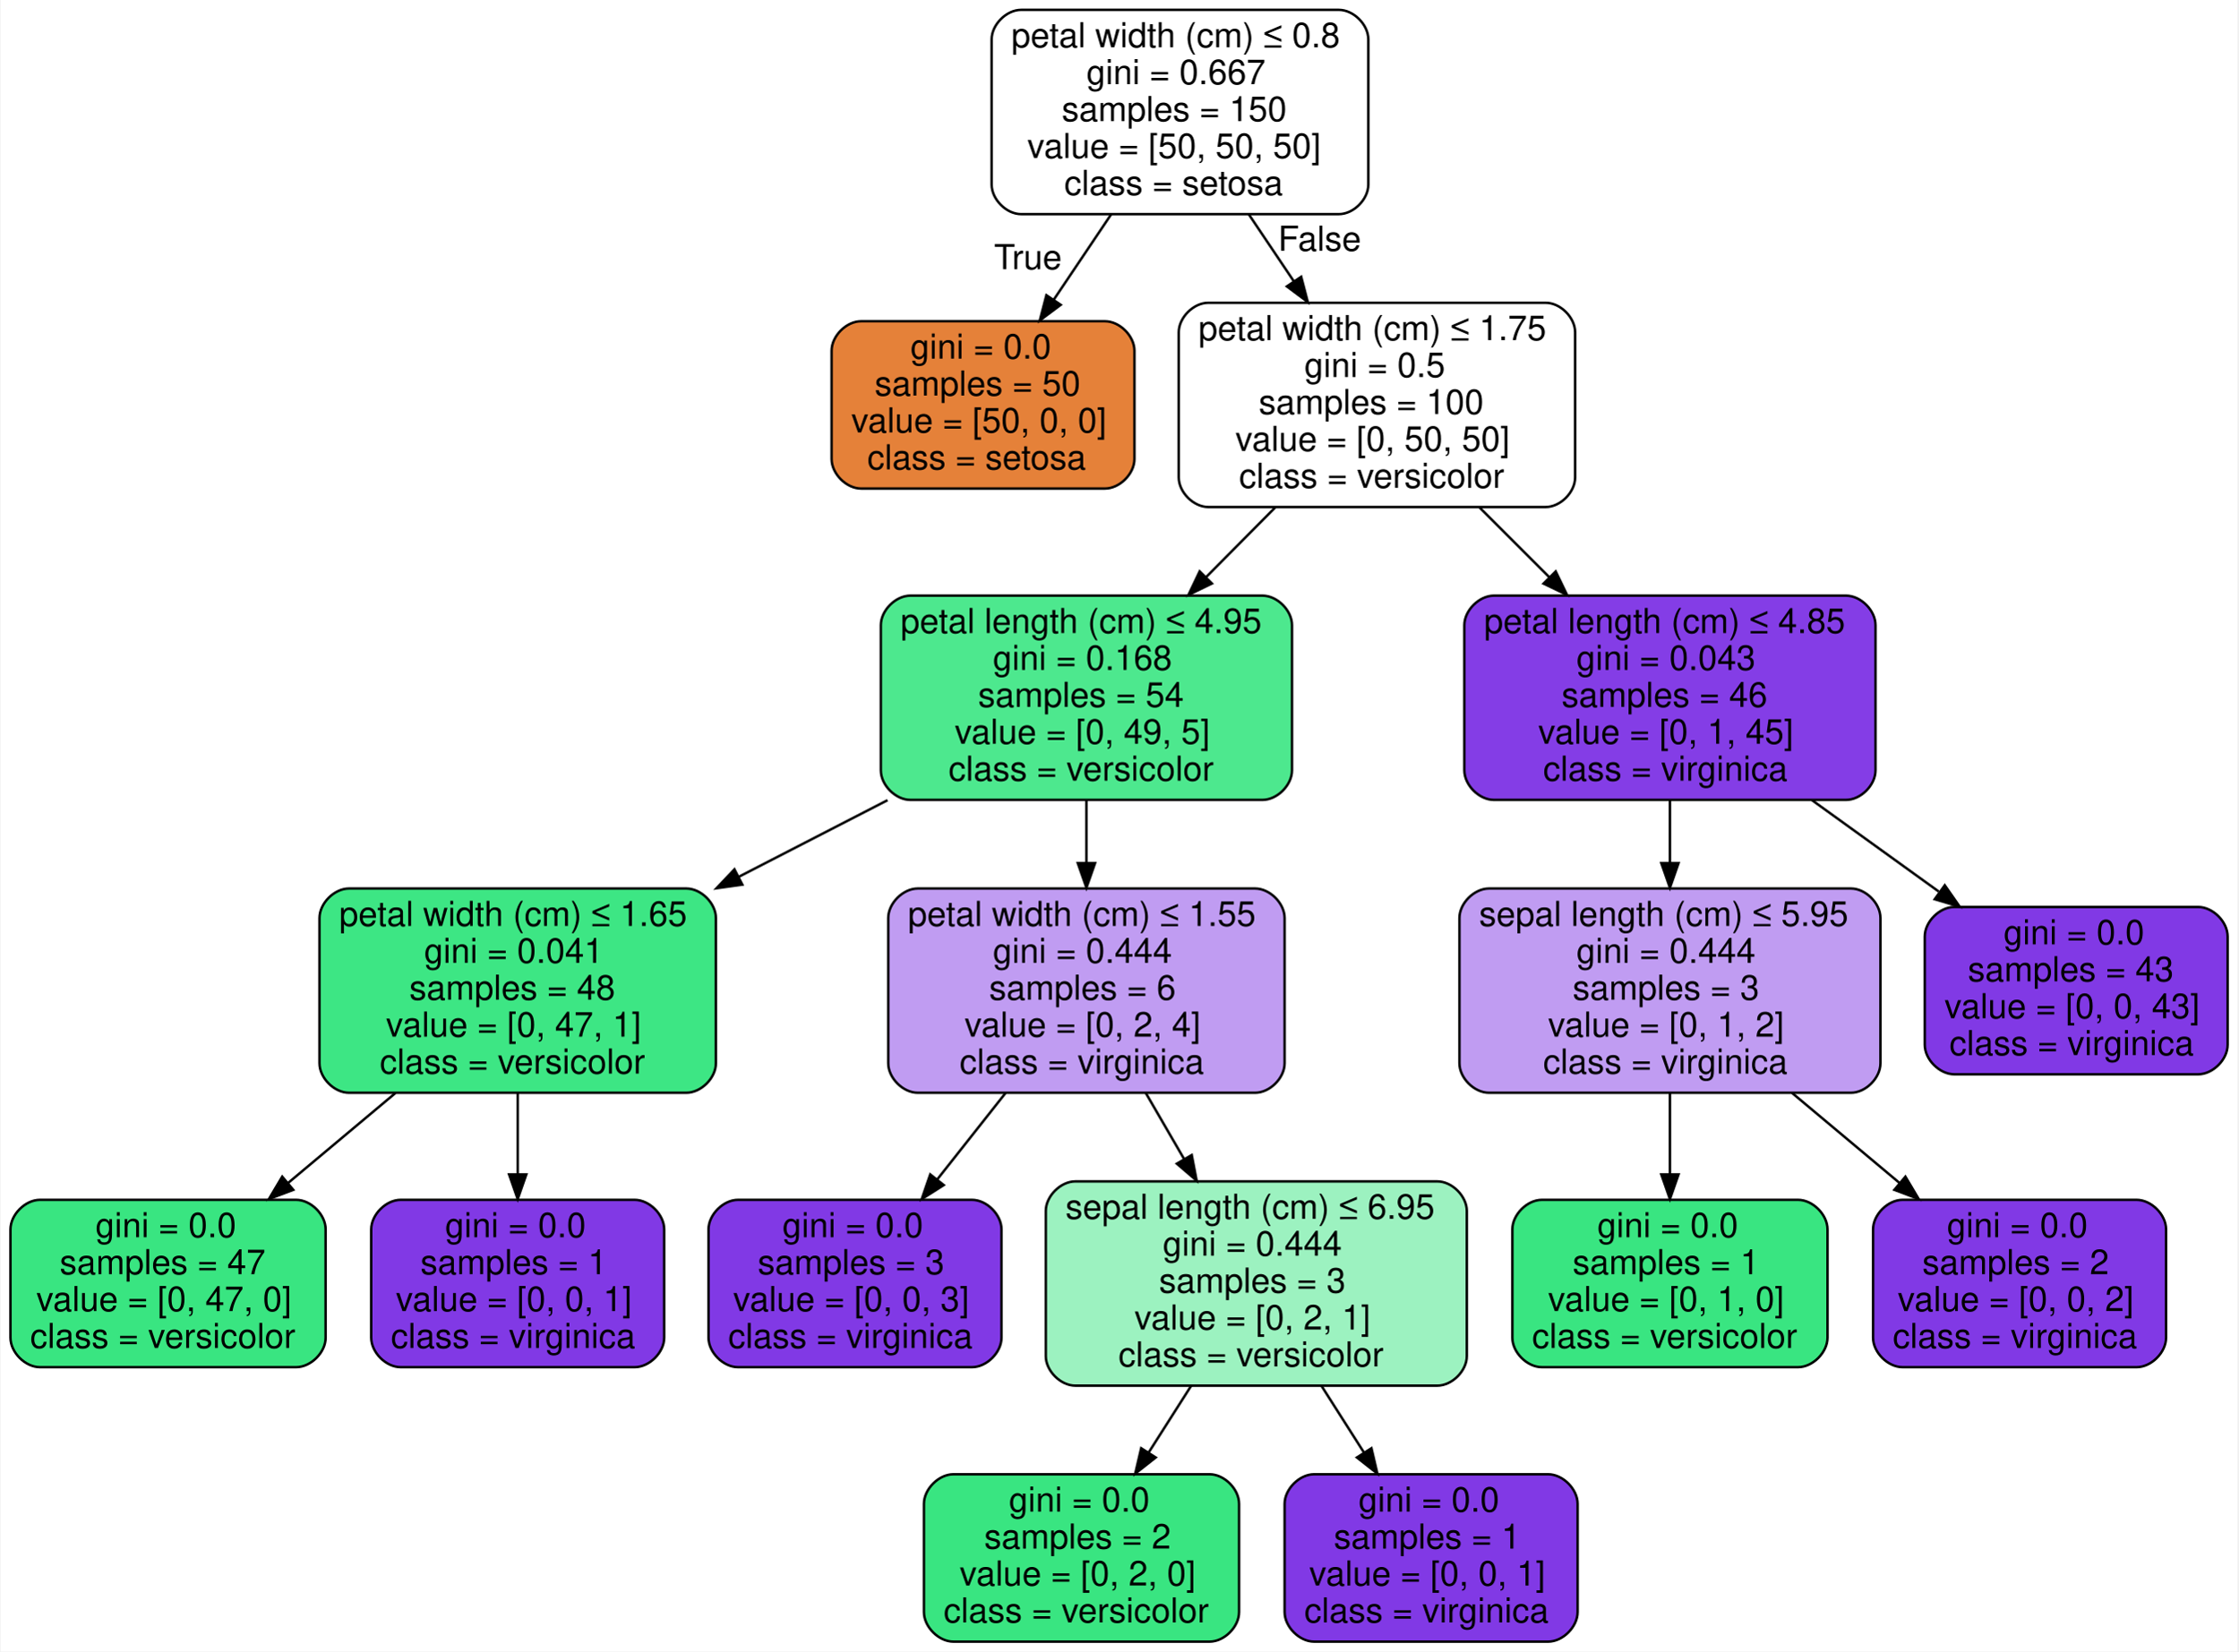
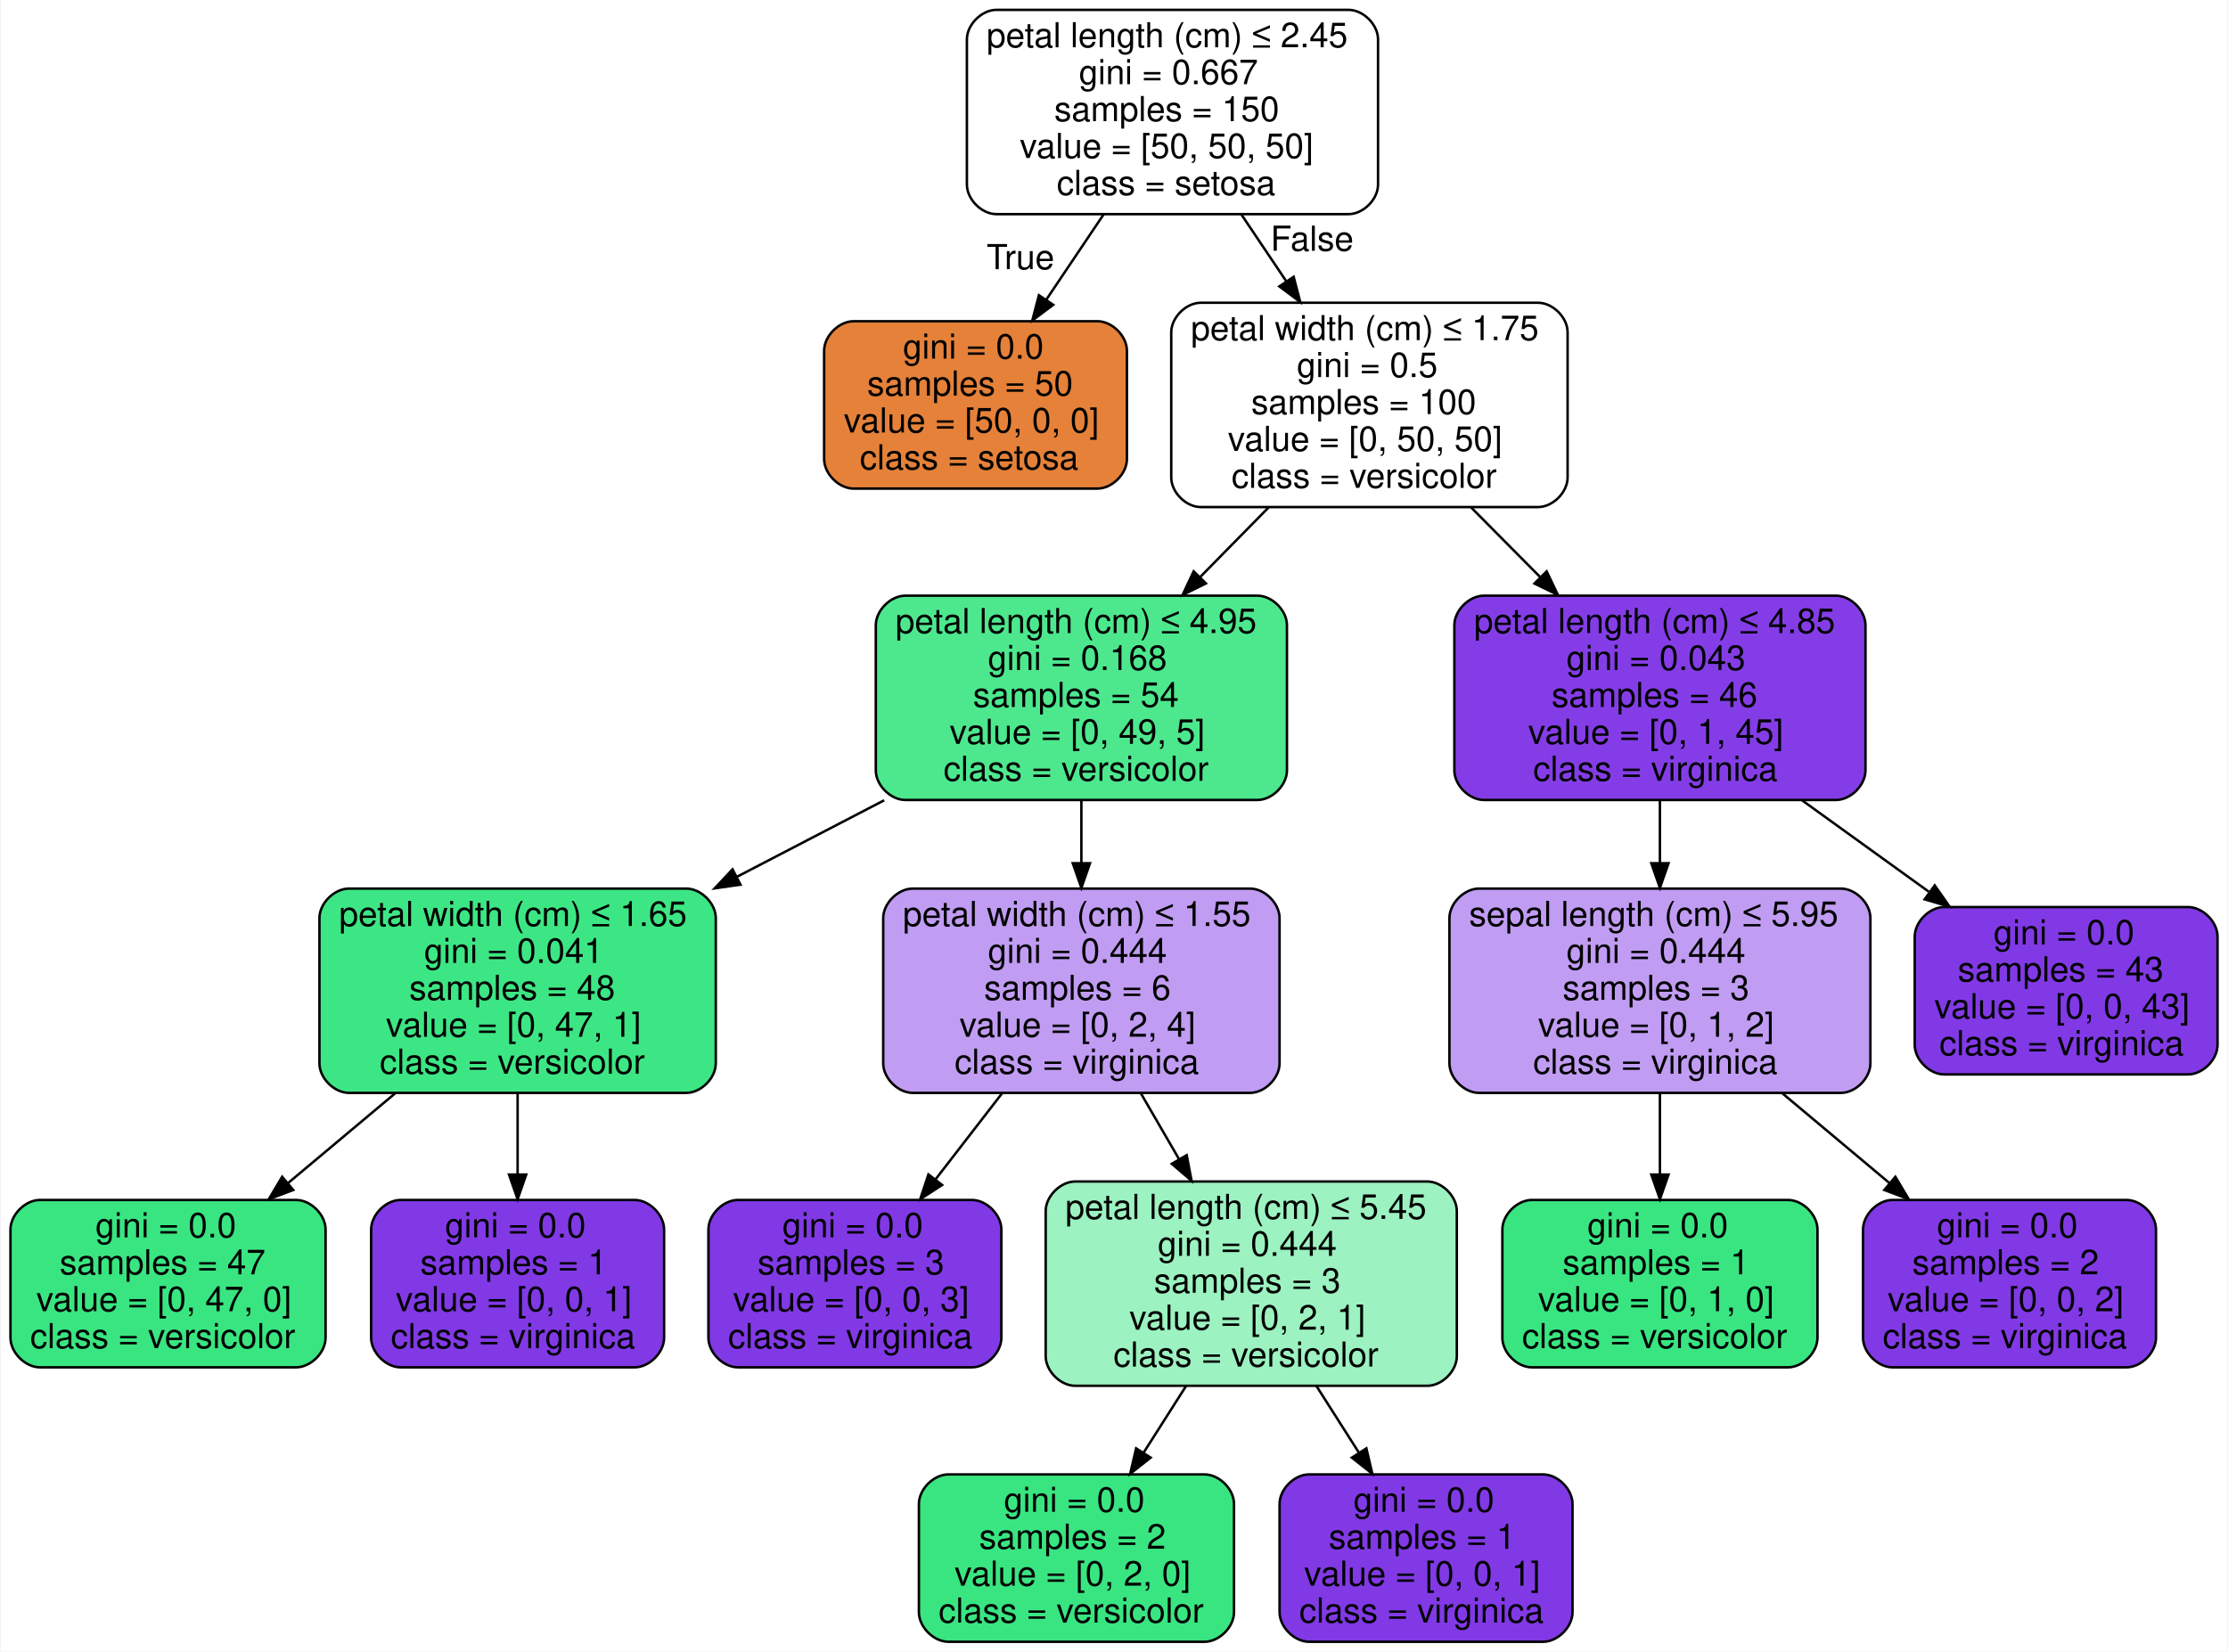
- <svg xmlns="http://www.w3.org/2000/svg" width="909pt" height="671pt" viewBox="0.00 0.00 908.50 671.00">
+ <svg xmlns="http://www.w3.org/2000/svg" width="905pt" height="671pt" viewBox="0.00 0.00 904.50 671.00">
  <g id="graph0" class="graph" transform="scale(1 1) rotate(0) translate(4 667)">
-     <polygon fill="#ffffff" stroke="transparent" points="-4,4 -4,-667 904.5,-667 904.5,4 -4,4" />
+     <polygon fill="#ffffff" stroke="transparent" points="-4,4 -4,-667 900.5,-667 900.5,4 -4,4" />
    <g id="node1" class="node">
-       <path fill="#ffffff" stroke="#000000" d="M539.5,-663C539.5,-663 410.5,-663 410.5,-663 404.5,-663 398.5,-657 398.5,-651 398.5,-651 398.5,-592 398.5,-592 398.5,-586 404.5,-580 410.5,-580 410.5,-580 539.5,-580 539.5,-580 545.5,-580 551.5,-586 551.5,-592 551.5,-592 551.5,-651 551.5,-651 551.5,-657 545.5,-663 539.5,-663" />
-       <text text-anchor="start" x="406.5" y="-647.8" font-family="Helvetica,sans-Serif" font-size="14.00" fill="#000000">petal width (cm) ≤ 0.8</text>
-       <text text-anchor="start" x="437" y="-632.8" font-family="Helvetica,sans-Serif" font-size="14.00" fill="#000000">gini = 0.667</text>
-       <text text-anchor="start" x="427" y="-617.8" font-family="Helvetica,sans-Serif" font-size="14.00" fill="#000000">samples = 150</text>
-       <text text-anchor="start" x="413" y="-602.8" font-family="Helvetica,sans-Serif" font-size="14.00" fill="#000000">value = [50, 50, 50]</text>
-       <text text-anchor="start" x="428" y="-587.8" font-family="Helvetica,sans-Serif" font-size="14.00" fill="#000000">class = setosa</text>
+       <path fill="#ffffff" stroke="#000000" d="M543.5,-663C543.5,-663 400.5,-663 400.5,-663 394.5,-663 388.5,-657 388.5,-651 388.5,-651 388.5,-592 388.5,-592 388.5,-586 394.5,-580 400.5,-580 400.5,-580 543.5,-580 543.5,-580 549.5,-580 555.5,-586 555.5,-592 555.5,-592 555.5,-651 555.5,-651 555.5,-657 549.5,-663 543.5,-663" />
+       <text text-anchor="start" x="396.5" y="-647.8" font-family="Helvetica,sans-Serif" font-size="14.00" fill="#000000">petal length (cm) ≤ 2.45</text>
+       <text text-anchor="start" x="434" y="-632.8" font-family="Helvetica,sans-Serif" font-size="14.00" fill="#000000">gini = 0.667</text>
+       <text text-anchor="start" x="424" y="-617.8" font-family="Helvetica,sans-Serif" font-size="14.00" fill="#000000">samples = 150</text>
+       <text text-anchor="start" x="410" y="-602.8" font-family="Helvetica,sans-Serif" font-size="14.00" fill="#000000">value = [50, 50, 50]</text>
+       <text text-anchor="start" x="425" y="-587.8" font-family="Helvetica,sans-Serif" font-size="14.00" fill="#000000">class = setosa</text>
    </g>
    <g id="node2" class="node">
-       <path fill="#e58139" stroke="#000000" d="M444.5,-536.5C444.5,-536.5 345.5,-536.5 345.5,-536.5 339.5,-536.5 333.5,-530.5 333.5,-524.5 333.5,-524.5 333.5,-480.5 333.5,-480.5 333.5,-474.5 339.5,-468.5 345.5,-468.5 345.5,-468.5 444.5,-468.5 444.5,-468.5 450.5,-468.5 456.5,-474.5 456.5,-480.5 456.5,-480.5 456.5,-524.5 456.5,-524.5 456.5,-530.5 450.5,-536.5 444.5,-536.5" />
-       <text text-anchor="start" x="365.5" y="-521.3" font-family="Helvetica,sans-Serif" font-size="14.00" fill="#000000">gini = 0.0</text>
-       <text text-anchor="start" x="351" y="-506.3" font-family="Helvetica,sans-Serif" font-size="14.00" fill="#000000">samples = 50</text>
-       <text text-anchor="start" x="341.5" y="-491.3" font-family="Helvetica,sans-Serif" font-size="14.00" fill="#000000">value = [50, 0, 0]</text>
-       <text text-anchor="start" x="348" y="-476.3" font-family="Helvetica,sans-Serif" font-size="14.00" fill="#000000">class = setosa</text>
+       <path fill="#e58139" stroke="#000000" d="M441.5,-536.5C441.5,-536.5 342.5,-536.5 342.5,-536.5 336.5,-536.5 330.5,-530.5 330.5,-524.5 330.5,-524.5 330.5,-480.5 330.5,-480.5 330.5,-474.5 336.5,-468.5 342.5,-468.5 342.5,-468.5 441.5,-468.5 441.5,-468.5 447.5,-468.5 453.5,-474.5 453.5,-480.5 453.5,-480.5 453.5,-524.5 453.5,-524.5 453.5,-530.5 447.5,-536.5 441.5,-536.5" />
+       <text text-anchor="start" x="362.5" y="-521.3" font-family="Helvetica,sans-Serif" font-size="14.00" fill="#000000">gini = 0.0</text>
+       <text text-anchor="start" x="348" y="-506.3" font-family="Helvetica,sans-Serif" font-size="14.00" fill="#000000">samples = 50</text>
+       <text text-anchor="start" x="338.5" y="-491.3" font-family="Helvetica,sans-Serif" font-size="14.00" fill="#000000">value = [50, 0, 0]</text>
+       <text text-anchor="start" x="345" y="-476.3" font-family="Helvetica,sans-Serif" font-size="14.00" fill="#000000">class = setosa</text>
    </g>
    <g id="edge1" class="edge">
-       <path fill="none" stroke="#000000" d="M447.02,-579.88C439.48,-568.664 431.311,-556.513 423.731,-545.237" />
-       <polygon fill="#000000" stroke="#000000" points="426.553,-543.161 418.069,-536.815 420.743,-547.067 426.553,-543.161" />
-       <text text-anchor="middle" x="413.261" y="-557.648" font-family="Helvetica,sans-Serif" font-size="14.00" fill="#000000">True</text>
+       <path fill="none" stroke="#000000" d="M444.02,-579.88C436.48,-568.664 428.311,-556.513 420.731,-545.237" />
+       <polygon fill="#000000" stroke="#000000" points="423.553,-543.161 415.069,-536.815 417.743,-547.067 423.553,-543.161" />
+       <text text-anchor="middle" x="410.261" y="-557.648" font-family="Helvetica,sans-Serif" font-size="14.00" fill="#000000">True</text>
    </g>
    <g id="node3" class="node">
-       <path fill="#ffffff" stroke="#000000" d="M623.5,-544C623.5,-544 486.5,-544 486.5,-544 480.5,-544 474.5,-538 474.5,-532 474.5,-532 474.5,-473 474.5,-473 474.5,-467 480.5,-461 486.5,-461 486.5,-461 623.5,-461 623.5,-461 629.5,-461 635.5,-467 635.5,-473 635.5,-473 635.5,-532 635.5,-532 635.5,-538 629.5,-544 623.5,-544" />
-       <text text-anchor="start" x="482.5" y="-528.8" font-family="Helvetica,sans-Serif" font-size="14.00" fill="#000000">petal width (cm) ≤ 1.75</text>
-       <text text-anchor="start" x="525.5" y="-513.8" font-family="Helvetica,sans-Serif" font-size="14.00" fill="#000000">gini = 0.5</text>
-       <text text-anchor="start" x="507" y="-498.8" font-family="Helvetica,sans-Serif" font-size="14.00" fill="#000000">samples = 100</text>
-       <text text-anchor="start" x="497.5" y="-483.8" font-family="Helvetica,sans-Serif" font-size="14.00" fill="#000000">value = [0, 50, 50]</text>
-       <text text-anchor="start" x="499" y="-468.8" font-family="Helvetica,sans-Serif" font-size="14.00" fill="#000000">class = versicolor</text>
+       <path fill="#ffffff" stroke="#000000" d="M620.5,-544C620.5,-544 483.5,-544 483.5,-544 477.5,-544 471.5,-538 471.5,-532 471.5,-532 471.5,-473 471.5,-473 471.5,-467 477.5,-461 483.5,-461 483.5,-461 620.5,-461 620.5,-461 626.5,-461 632.5,-467 632.5,-473 632.5,-473 632.5,-532 632.5,-532 632.5,-538 626.5,-544 620.5,-544" />
+       <text text-anchor="start" x="479.5" y="-528.8" font-family="Helvetica,sans-Serif" font-size="14.00" fill="#000000">petal width (cm) ≤ 1.75</text>
+       <text text-anchor="start" x="522.5" y="-513.8" font-family="Helvetica,sans-Serif" font-size="14.00" fill="#000000">gini = 0.5</text>
+       <text text-anchor="start" x="504" y="-498.8" font-family="Helvetica,sans-Serif" font-size="14.00" fill="#000000">samples = 100</text>
+       <text text-anchor="start" x="494.5" y="-483.8" font-family="Helvetica,sans-Serif" font-size="14.00" fill="#000000">value = [0, 50, 50]</text>
+       <text text-anchor="start" x="496" y="-468.8" font-family="Helvetica,sans-Serif" font-size="14.00" fill="#000000">class = versicolor</text>
    </g>
    <g id="edge2" class="edge">
-       <path fill="none" stroke="#000000" d="M502.98,-579.88C508.853,-571.143 515.107,-561.84 521.168,-552.825" />
-       <polygon fill="#000000" stroke="#000000" points="524.226,-554.55 526.9,-544.298 518.417,-550.644 524.226,-554.55" />
-       <text text-anchor="middle" x="531.708" y="-565.131" font-family="Helvetica,sans-Serif" font-size="14.00" fill="#000000">False</text>
+       <path fill="none" stroke="#000000" d="M499.98,-579.88C505.853,-571.143 512.107,-561.84 518.168,-552.825" />
+       <polygon fill="#000000" stroke="#000000" points="521.226,-554.55 523.9,-544.298 515.417,-550.644 521.226,-554.55" />
+       <text text-anchor="middle" x="528.708" y="-565.131" font-family="Helvetica,sans-Serif" font-size="14.00" fill="#000000">False</text>
    </g>
    <g id="node4" class="node">
-       <path fill="#4de88e" stroke="#000000" d="M508.5,-425C508.5,-425 365.5,-425 365.5,-425 359.5,-425 353.5,-419 353.5,-413 353.5,-413 353.5,-354 353.5,-354 353.5,-348 359.5,-342 365.5,-342 365.5,-342 508.5,-342 508.5,-342 514.5,-342 520.5,-348 520.5,-354 520.5,-354 520.5,-413 520.5,-413 520.5,-419 514.5,-425 508.5,-425" />
-       <text text-anchor="start" x="361.5" y="-409.8" font-family="Helvetica,sans-Serif" font-size="14.00" fill="#000000">petal length (cm) ≤ 4.95</text>
-       <text text-anchor="start" x="399" y="-394.8" font-family="Helvetica,sans-Serif" font-size="14.00" fill="#000000">gini = 0.168</text>
-       <text text-anchor="start" x="393" y="-379.8" font-family="Helvetica,sans-Serif" font-size="14.00" fill="#000000">samples = 54</text>
-       <text text-anchor="start" x="383.5" y="-364.8" font-family="Helvetica,sans-Serif" font-size="14.00" fill="#000000">value = [0, 49, 5]</text>
-       <text text-anchor="start" x="381" y="-349.8" font-family="Helvetica,sans-Serif" font-size="14.00" fill="#000000">class = versicolor</text>
+       <path fill="#4de88e" stroke="#000000" d="M506.5,-425C506.5,-425 363.5,-425 363.5,-425 357.5,-425 351.5,-419 351.5,-413 351.5,-413 351.5,-354 351.5,-354 351.5,-348 357.5,-342 363.5,-342 363.5,-342 506.5,-342 506.5,-342 512.5,-342 518.5,-348 518.5,-354 518.5,-354 518.5,-413 518.5,-413 518.5,-419 512.5,-425 506.5,-425" />
+       <text text-anchor="start" x="359.5" y="-409.8" font-family="Helvetica,sans-Serif" font-size="14.00" fill="#000000">petal length (cm) ≤ 4.95</text>
+       <text text-anchor="start" x="397" y="-394.8" font-family="Helvetica,sans-Serif" font-size="14.00" fill="#000000">gini = 0.168</text>
+       <text text-anchor="start" x="391" y="-379.8" font-family="Helvetica,sans-Serif" font-size="14.00" fill="#000000">samples = 54</text>
+       <text text-anchor="start" x="381.5" y="-364.8" font-family="Helvetica,sans-Serif" font-size="14.00" fill="#000000">value = [0, 49, 5]</text>
+       <text text-anchor="start" x="379" y="-349.8" font-family="Helvetica,sans-Serif" font-size="14.00" fill="#000000">class = versicolor</text>
    </g>
    <g id="edge3" class="edge">
-       <path fill="none" stroke="#000000" d="M513.729,-460.88C504.62,-451.693 494.889,-441.88 485.522,-432.434" />
-       <polygon fill="#000000" stroke="#000000" points="487.973,-429.935 478.447,-425.298 483.003,-434.863 487.973,-429.935" />
+       <path fill="none" stroke="#000000" d="M511.079,-460.88C502.047,-451.693 492.399,-441.88 483.111,-432.434" />
+       <polygon fill="#000000" stroke="#000000" points="485.602,-429.975 476.096,-425.298 480.611,-434.883 485.602,-429.975" />
    </g>
    <g id="node13" class="node">
-       <path fill="#843de6" stroke="#000000" d="M745.5,-425C745.5,-425 602.5,-425 602.5,-425 596.5,-425 590.5,-419 590.5,-413 590.5,-413 590.5,-354 590.5,-354 590.5,-348 596.5,-342 602.5,-342 602.5,-342 745.5,-342 745.5,-342 751.5,-342 757.5,-348 757.5,-354 757.5,-354 757.5,-413 757.5,-413 757.5,-419 751.5,-425 745.5,-425" />
-       <text text-anchor="start" x="598.5" y="-409.8" font-family="Helvetica,sans-Serif" font-size="14.00" fill="#000000">petal length (cm) ≤ 4.85</text>
-       <text text-anchor="start" x="636" y="-394.8" font-family="Helvetica,sans-Serif" font-size="14.00" fill="#000000">gini = 0.043</text>
-       <text text-anchor="start" x="630" y="-379.8" font-family="Helvetica,sans-Serif" font-size="14.00" fill="#000000">samples = 46</text>
-       <text text-anchor="start" x="620.5" y="-364.8" font-family="Helvetica,sans-Serif" font-size="14.00" fill="#000000">value = [0, 1, 45]</text>
-       <text text-anchor="start" x="622.5" y="-349.8" font-family="Helvetica,sans-Serif" font-size="14.00" fill="#000000">class = virginica</text>
+       <path fill="#843de6" stroke="#000000" d="M741.5,-425C741.5,-425 598.5,-425 598.5,-425 592.5,-425 586.5,-419 586.5,-413 586.5,-413 586.5,-354 586.5,-354 586.5,-348 592.5,-342 598.5,-342 598.5,-342 741.5,-342 741.5,-342 747.5,-342 753.5,-348 753.5,-354 753.5,-354 753.5,-413 753.5,-413 753.5,-419 747.5,-425 741.5,-425" />
+       <text text-anchor="start" x="594.5" y="-409.8" font-family="Helvetica,sans-Serif" font-size="14.00" fill="#000000">petal length (cm) ≤ 4.85</text>
+       <text text-anchor="start" x="632" y="-394.8" font-family="Helvetica,sans-Serif" font-size="14.00" fill="#000000">gini = 0.043</text>
+       <text text-anchor="start" x="626" y="-379.8" font-family="Helvetica,sans-Serif" font-size="14.00" fill="#000000">samples = 46</text>
+       <text text-anchor="start" x="616.5" y="-364.8" font-family="Helvetica,sans-Serif" font-size="14.00" fill="#000000">value = [0, 1, 45]</text>
+       <text text-anchor="start" x="618.5" y="-349.8" font-family="Helvetica,sans-Serif" font-size="14.00" fill="#000000">class = virginica</text>
    </g>
    <g id="edge12" class="edge">
-       <path fill="none" stroke="#000000" d="M596.62,-460.88C605.807,-451.693 615.62,-441.88 625.066,-432.434" />
-       <polygon fill="#000000" stroke="#000000" points="627.606,-434.844 632.202,-425.298 622.656,-429.894 627.606,-434.844" />
+       <path fill="none" stroke="#000000" d="M593.271,-460.88C602.38,-451.693 612.111,-441.88 621.478,-432.434" />
+       <polygon fill="#000000" stroke="#000000" points="623.997,-434.863 628.553,-425.298 619.027,-429.935 623.997,-434.863" />
    </g>
    <g id="node5" class="node">
      <path fill="#3de684" stroke="#000000" d="M274.5,-306C274.5,-306 137.5,-306 137.5,-306 131.5,-306 125.5,-300 125.5,-294 125.5,-294 125.5,-235 125.5,-235 125.5,-229 131.5,-223 137.5,-223 137.5,-223 274.5,-223 274.5,-223 280.5,-223 286.5,-229 286.5,-235 286.5,-235 286.5,-294 286.5,-294 286.5,-300 280.5,-306 274.5,-306" />
      <text text-anchor="start" x="133.5" y="-290.8" font-family="Helvetica,sans-Serif" font-size="14.00" fill="#000000">petal width (cm) ≤ 1.65</text>
      <text text-anchor="start" x="168" y="-275.8" font-family="Helvetica,sans-Serif" font-size="14.00" fill="#000000">gini = 0.041</text>
      <text text-anchor="start" x="162" y="-260.8" font-family="Helvetica,sans-Serif" font-size="14.00" fill="#000000">samples = 48</text>
      <text text-anchor="start" x="152.5" y="-245.8" font-family="Helvetica,sans-Serif" font-size="14.00" fill="#000000">value = [0, 47, 1]</text>
      <text text-anchor="start" x="150" y="-230.8" font-family="Helvetica,sans-Serif" font-size="14.00" fill="#000000">class = versicolor</text>
    </g>
    <g id="edge4" class="edge">
-       <path fill="none" stroke="#000000" d="M356.207,-341.88C336.689,-331.824 315.712,-321.018 295.808,-310.764" />
-       <polygon fill="#000000" stroke="#000000" points="297.24,-307.565 286.747,-306.097 294.034,-313.788 297.24,-307.565" />
+       <path fill="none" stroke="#000000" d="M354.907,-341.88C335.557,-331.824 314.762,-321.018 295.03,-310.764" />
+       <polygon fill="#000000" stroke="#000000" points="296.535,-307.602 286.048,-306.097 293.307,-313.814 296.535,-307.602" />
    </g>
    <g id="node8" class="node">
-       <path fill="#c09cf2" stroke="#000000" d="M505.5,-306C505.5,-306 368.5,-306 368.5,-306 362.5,-306 356.5,-300 356.5,-294 356.5,-294 356.5,-235 356.5,-235 356.5,-229 362.5,-223 368.5,-223 368.5,-223 505.5,-223 505.5,-223 511.5,-223 517.5,-229 517.5,-235 517.5,-235 517.5,-294 517.5,-294 517.5,-300 511.5,-306 505.5,-306" />
-       <text text-anchor="start" x="364.5" y="-290.8" font-family="Helvetica,sans-Serif" font-size="14.00" fill="#000000">petal width (cm) ≤ 1.55</text>
-       <text text-anchor="start" x="399" y="-275.8" font-family="Helvetica,sans-Serif" font-size="14.00" fill="#000000">gini = 0.444</text>
-       <text text-anchor="start" x="397.5" y="-260.8" font-family="Helvetica,sans-Serif" font-size="14.00" fill="#000000">samples = 6</text>
-       <text text-anchor="start" x="387.5" y="-245.8" font-family="Helvetica,sans-Serif" font-size="14.00" fill="#000000">value = [0, 2, 4]</text>
-       <text text-anchor="start" x="385.5" y="-230.8" font-family="Helvetica,sans-Serif" font-size="14.00" fill="#000000">class = virginica</text>
+       <path fill="#c09cf2" stroke="#000000" d="M503.5,-306C503.5,-306 366.5,-306 366.5,-306 360.5,-306 354.5,-300 354.5,-294 354.5,-294 354.5,-235 354.5,-235 354.5,-229 360.5,-223 366.5,-223 366.5,-223 503.5,-223 503.5,-223 509.5,-223 515.5,-229 515.5,-235 515.5,-235 515.5,-294 515.5,-294 515.5,-300 509.5,-306 503.5,-306" />
+       <text text-anchor="start" x="362.5" y="-290.8" font-family="Helvetica,sans-Serif" font-size="14.00" fill="#000000">petal width (cm) ≤ 1.55</text>
+       <text text-anchor="start" x="397" y="-275.8" font-family="Helvetica,sans-Serif" font-size="14.00" fill="#000000">gini = 0.444</text>
+       <text text-anchor="start" x="395.5" y="-260.8" font-family="Helvetica,sans-Serif" font-size="14.00" fill="#000000">samples = 6</text>
+       <text text-anchor="start" x="385.5" y="-245.8" font-family="Helvetica,sans-Serif" font-size="14.00" fill="#000000">value = [0, 2, 4]</text>
+       <text text-anchor="start" x="383.5" y="-230.8" font-family="Helvetica,sans-Serif" font-size="14.00" fill="#000000">class = virginica</text>
    </g>
    <g id="edge7" class="edge">
-       <path fill="none" stroke="#000000" d="M437,-341.88C437,-333.684 437,-324.989 437,-316.501" />
-       <polygon fill="#000000" stroke="#000000" points="440.5,-316.298 437,-306.298 433.5,-316.298 440.5,-316.298" />
+       <path fill="none" stroke="#000000" d="M435,-341.88C435,-333.684 435,-324.989 435,-316.501" />
+       <polygon fill="#000000" stroke="#000000" points="438.5,-316.298 435,-306.298 431.5,-316.298 438.5,-316.298" />
    </g>
    <g id="node6" class="node">
      <path fill="#39e581" stroke="#000000" d="M116,-179.5C116,-179.5 12,-179.5 12,-179.5 6,-179.5 0,-173.5 0,-167.5 0,-167.5 0,-123.5 0,-123.5 0,-117.5 6,-111.5 12,-111.5 12,-111.5 116,-111.5 116,-111.5 122,-111.5 128,-117.5 128,-123.5 128,-123.5 128,-167.5 128,-167.5 128,-173.5 122,-179.5 116,-179.5" />
      <text text-anchor="start" x="34.5" y="-164.3" font-family="Helvetica,sans-Serif" font-size="14.00" fill="#000000">gini = 0.0</text>
      <text text-anchor="start" x="20" y="-149.3" font-family="Helvetica,sans-Serif" font-size="14.00" fill="#000000">samples = 47</text>
      <text text-anchor="start" x="10.5" y="-134.3" font-family="Helvetica,sans-Serif" font-size="14.00" fill="#000000">value = [0, 47, 0]</text>
      <text text-anchor="start" x="8" y="-119.3" font-family="Helvetica,sans-Serif" font-size="14.00" fill="#000000">class = versicolor</text>
    </g>
    <g id="edge5" class="edge">
      <path fill="none" stroke="#000000" d="M156.335,-222.88C142.164,-211.004 126.743,-198.08 112.634,-186.257" />
      <polygon fill="#000000" stroke="#000000" points="114.86,-183.555 104.947,-179.815 110.364,-188.921 114.86,-183.555" />
    </g>
    <g id="node7" class="node">
      <path fill="#8139e5" stroke="#000000" d="M253.5,-179.5C253.5,-179.5 158.5,-179.5 158.5,-179.5 152.5,-179.5 146.5,-173.5 146.5,-167.5 146.5,-167.5 146.5,-123.5 146.5,-123.5 146.5,-117.5 152.5,-111.5 158.5,-111.5 158.5,-111.5 253.5,-111.5 253.5,-111.5 259.5,-111.5 265.5,-117.5 265.5,-123.5 265.5,-123.5 265.5,-167.5 265.5,-167.5 265.5,-173.5 259.5,-179.5 253.5,-179.5" />
      <text text-anchor="start" x="176.5" y="-164.3" font-family="Helvetica,sans-Serif" font-size="14.00" fill="#000000">gini = 0.0</text>
      <text text-anchor="start" x="166.5" y="-149.3" font-family="Helvetica,sans-Serif" font-size="14.00" fill="#000000">samples = 1</text>
      <text text-anchor="start" x="156.5" y="-134.3" font-family="Helvetica,sans-Serif" font-size="14.00" fill="#000000">value = [0, 0, 1]</text>
      <text text-anchor="start" x="154.5" y="-119.3" font-family="Helvetica,sans-Serif" font-size="14.00" fill="#000000">class = virginica</text>
    </g>
    <g id="edge6" class="edge">
      <path fill="none" stroke="#000000" d="M206,-222.88C206,-212.213 206,-200.702 206,-189.901" />
      <polygon fill="#000000" stroke="#000000" points="209.5,-189.815 206,-179.815 202.5,-189.815 209.5,-189.815" />
    </g>
    <g id="node9" class="node">
      <path fill="#8139e5" stroke="#000000" d="M390.5,-179.5C390.5,-179.5 295.5,-179.5 295.5,-179.5 289.5,-179.5 283.5,-173.5 283.5,-167.5 283.5,-167.5 283.5,-123.5 283.5,-123.5 283.5,-117.5 289.5,-111.5 295.5,-111.5 295.5,-111.5 390.5,-111.5 390.5,-111.5 396.5,-111.5 402.5,-117.5 402.5,-123.5 402.5,-123.5 402.5,-167.5 402.5,-167.5 402.5,-173.5 396.5,-179.5 390.5,-179.5" />
      <text text-anchor="start" x="313.5" y="-164.3" font-family="Helvetica,sans-Serif" font-size="14.00" fill="#000000">gini = 0.0</text>
      <text text-anchor="start" x="303.5" y="-149.3" font-family="Helvetica,sans-Serif" font-size="14.00" fill="#000000">samples = 3</text>
      <text text-anchor="start" x="293.5" y="-134.3" font-family="Helvetica,sans-Serif" font-size="14.00" fill="#000000">value = [0, 0, 3]</text>
      <text text-anchor="start" x="291.5" y="-119.3" font-family="Helvetica,sans-Serif" font-size="14.00" fill="#000000">class = virginica</text>
    </g>
    <g id="edge8" class="edge">
-       <path fill="none" stroke="#000000" d="M404.123,-222.88C395.177,-211.554 385.478,-199.275 376.497,-187.906" />
-       <polygon fill="#000000" stroke="#000000" points="379.051,-185.493 370.106,-179.815 373.558,-189.832 379.051,-185.493" />
+       <path fill="none" stroke="#000000" d="M402.823,-222.88C394.067,-211.554 384.574,-199.275 375.784,-187.906" />
+       <polygon fill="#000000" stroke="#000000" points="378.415,-185.586 369.529,-179.815 372.877,-189.867 378.415,-185.586" />
    </g>
    <g id="node10" class="node">
-       <path fill="#9cf2c0" stroke="#000000" d="M579.5,-187C579.5,-187 432.5,-187 432.5,-187 426.5,-187 420.5,-181 420.5,-175 420.5,-175 420.5,-116 420.5,-116 420.5,-110 426.5,-104 432.5,-104 432.5,-104 579.5,-104 579.5,-104 585.5,-104 591.5,-110 591.5,-116 591.5,-116 591.5,-175 591.5,-175 591.5,-181 585.5,-187 579.5,-187" />
-       <text text-anchor="start" x="428.5" y="-171.8" font-family="Helvetica,sans-Serif" font-size="14.00" fill="#000000">sepal length (cm) ≤ 6.95</text>
-       <text text-anchor="start" x="468" y="-156.8" font-family="Helvetica,sans-Serif" font-size="14.00" fill="#000000">gini = 0.444</text>
-       <text text-anchor="start" x="466.5" y="-141.8" font-family="Helvetica,sans-Serif" font-size="14.00" fill="#000000">samples = 3</text>
-       <text text-anchor="start" x="456.5" y="-126.8" font-family="Helvetica,sans-Serif" font-size="14.00" fill="#000000">value = [0, 2, 1]</text>
-       <text text-anchor="start" x="450" y="-111.8" font-family="Helvetica,sans-Serif" font-size="14.00" fill="#000000">class = versicolor</text>
+       <path fill="#9cf2c0" stroke="#000000" d="M575.5,-187C575.5,-187 432.5,-187 432.5,-187 426.5,-187 420.5,-181 420.5,-175 420.5,-175 420.5,-116 420.5,-116 420.5,-110 426.5,-104 432.5,-104 432.5,-104 575.5,-104 575.5,-104 581.5,-104 587.5,-110 587.5,-116 587.5,-116 587.5,-175 587.5,-175 587.5,-181 581.5,-187 575.5,-187" />
+       <text text-anchor="start" x="428.5" y="-171.8" font-family="Helvetica,sans-Serif" font-size="14.00" fill="#000000">petal length (cm) ≤ 5.45</text>
+       <text text-anchor="start" x="466" y="-156.8" font-family="Helvetica,sans-Serif" font-size="14.00" fill="#000000">gini = 0.444</text>
+       <text text-anchor="start" x="464.5" y="-141.8" font-family="Helvetica,sans-Serif" font-size="14.00" fill="#000000">samples = 3</text>
+       <text text-anchor="start" x="454.5" y="-126.8" font-family="Helvetica,sans-Serif" font-size="14.00" fill="#000000">value = [0, 2, 1]</text>
+       <text text-anchor="start" x="448" y="-111.8" font-family="Helvetica,sans-Serif" font-size="14.00" fill="#000000">class = versicolor</text>
    </g>
    <g id="edge9" class="edge">
-       <path fill="none" stroke="#000000" d="M461.133,-222.88C466.146,-214.233 471.481,-205.032 476.658,-196.104" />
-       <polygon fill="#000000" stroke="#000000" points="479.776,-197.705 481.764,-187.298 473.72,-194.193 479.776,-197.705" />
+       <path fill="none" stroke="#000000" d="M459.133,-222.88C464.146,-214.233 469.481,-205.032 474.658,-196.104" />
+       <polygon fill="#000000" stroke="#000000" points="477.776,-197.705 479.764,-187.298 471.72,-194.193 477.776,-197.705" />
    </g>
    <g id="node11" class="node">
-       <path fill="#39e581" stroke="#000000" d="M487,-68C487,-68 383,-68 383,-68 377,-68 371,-62 371,-56 371,-56 371,-12 371,-12 371,-6 377,0 383,0 383,0 487,0 487,0 493,0 499,-6 499,-12 499,-12 499,-56 499,-56 499,-62 493,-68 487,-68" />
-       <text text-anchor="start" x="405.5" y="-52.8" font-family="Helvetica,sans-Serif" font-size="14.00" fill="#000000">gini = 0.0</text>
-       <text text-anchor="start" x="395.5" y="-37.8" font-family="Helvetica,sans-Serif" font-size="14.00" fill="#000000">samples = 2</text>
-       <text text-anchor="start" x="385.5" y="-22.8" font-family="Helvetica,sans-Serif" font-size="14.00" fill="#000000">value = [0, 2, 0]</text>
-       <text text-anchor="start" x="379" y="-7.8" font-family="Helvetica,sans-Serif" font-size="14.00" fill="#000000">class = versicolor</text>
+       <path fill="#39e581" stroke="#000000" d="M485,-68C485,-68 381,-68 381,-68 375,-68 369,-62 369,-56 369,-56 369,-12 369,-12 369,-6 375,0 381,0 381,0 485,0 485,0 491,0 497,-6 497,-12 497,-12 497,-56 497,-56 497,-62 491,-68 485,-68" />
+       <text text-anchor="start" x="403.5" y="-52.8" font-family="Helvetica,sans-Serif" font-size="14.00" fill="#000000">gini = 0.0</text>
+       <text text-anchor="start" x="393.5" y="-37.8" font-family="Helvetica,sans-Serif" font-size="14.00" fill="#000000">samples = 2</text>
+       <text text-anchor="start" x="383.5" y="-22.8" font-family="Helvetica,sans-Serif" font-size="14.00" fill="#000000">value = [0, 2, 0]</text>
+       <text text-anchor="start" x="377" y="-7.8" font-family="Helvetica,sans-Serif" font-size="14.00" fill="#000000">class = versicolor</text>
    </g>
    <g id="edge10" class="edge">
-       <path fill="none" stroke="#000000" d="M479.562,-103.981C473.944,-95.159 468.001,-85.826 462.35,-76.951" />
-       <polygon fill="#000000" stroke="#000000" points="465.142,-74.819 456.818,-68.264 459.237,-78.579 465.142,-74.819" />
+       <path fill="none" stroke="#000000" d="M477.562,-103.981C471.944,-95.159 466.001,-85.826 460.35,-76.951" />
+       <polygon fill="#000000" stroke="#000000" points="463.142,-74.819 454.818,-68.264 457.237,-78.579 463.142,-74.819" />
    </g>
    <g id="node12" class="node">
-       <path fill="#8139e5" stroke="#000000" d="M624.5,-68C624.5,-68 529.5,-68 529.5,-68 523.5,-68 517.5,-62 517.5,-56 517.5,-56 517.5,-12 517.5,-12 517.5,-6 523.5,0 529.5,0 529.5,0 624.5,0 624.5,0 630.5,0 636.5,-6 636.5,-12 636.5,-12 636.5,-56 636.5,-56 636.5,-62 630.5,-68 624.5,-68" />
-       <text text-anchor="start" x="547.5" y="-52.8" font-family="Helvetica,sans-Serif" font-size="14.00" fill="#000000">gini = 0.0</text>
-       <text text-anchor="start" x="537.5" y="-37.8" font-family="Helvetica,sans-Serif" font-size="14.00" fill="#000000">samples = 1</text>
-       <text text-anchor="start" x="527.5" y="-22.8" font-family="Helvetica,sans-Serif" font-size="14.00" fill="#000000">value = [0, 0, 1]</text>
-       <text text-anchor="start" x="525.5" y="-7.8" font-family="Helvetica,sans-Serif" font-size="14.00" fill="#000000">class = virginica</text>
+       <path fill="#8139e5" stroke="#000000" d="M622.5,-68C622.5,-68 527.5,-68 527.5,-68 521.5,-68 515.5,-62 515.5,-56 515.5,-56 515.5,-12 515.5,-12 515.5,-6 521.5,0 527.5,0 527.5,0 622.5,0 622.5,0 628.5,0 634.5,-6 634.5,-12 634.5,-12 634.5,-56 634.5,-56 634.5,-62 628.5,-68 622.5,-68" />
+       <text text-anchor="start" x="545.5" y="-52.8" font-family="Helvetica,sans-Serif" font-size="14.00" fill="#000000">gini = 0.0</text>
+       <text text-anchor="start" x="535.5" y="-37.8" font-family="Helvetica,sans-Serif" font-size="14.00" fill="#000000">samples = 1</text>
+       <text text-anchor="start" x="525.5" y="-22.8" font-family="Helvetica,sans-Serif" font-size="14.00" fill="#000000">value = [0, 0, 1]</text>
+       <text text-anchor="start" x="523.5" y="-7.8" font-family="Helvetica,sans-Serif" font-size="14.00" fill="#000000">class = virginica</text>
    </g>
    <g id="edge11" class="edge">
-       <path fill="none" stroke="#000000" d="M532.438,-103.981C538.056,-95.159 543.999,-85.826 549.65,-76.951" />
-       <polygon fill="#000000" stroke="#000000" points="552.763,-78.579 555.182,-68.264 546.858,-74.819 552.763,-78.579" />
+       <path fill="none" stroke="#000000" d="M530.438,-103.981C536.056,-95.159 541.999,-85.826 547.65,-76.951" />
+       <polygon fill="#000000" stroke="#000000" points="550.763,-78.579 553.182,-68.264 544.858,-74.819 550.763,-78.579" />
    </g>
    <g id="node14" class="node">
-       <path fill="#c09cf2" stroke="#000000" d="M747.5,-306C747.5,-306 600.5,-306 600.5,-306 594.5,-306 588.5,-300 588.5,-294 588.5,-294 588.5,-235 588.5,-235 588.5,-229 594.5,-223 600.5,-223 600.5,-223 747.5,-223 747.5,-223 753.5,-223 759.5,-229 759.5,-235 759.5,-235 759.5,-294 759.5,-294 759.5,-300 753.5,-306 747.5,-306" />
-       <text text-anchor="start" x="596.5" y="-290.8" font-family="Helvetica,sans-Serif" font-size="14.00" fill="#000000">sepal length (cm) ≤ 5.95</text>
-       <text text-anchor="start" x="636" y="-275.8" font-family="Helvetica,sans-Serif" font-size="14.00" fill="#000000">gini = 0.444</text>
-       <text text-anchor="start" x="634.5" y="-260.8" font-family="Helvetica,sans-Serif" font-size="14.00" fill="#000000">samples = 3</text>
-       <text text-anchor="start" x="624.5" y="-245.8" font-family="Helvetica,sans-Serif" font-size="14.00" fill="#000000">value = [0, 1, 2]</text>
-       <text text-anchor="start" x="622.5" y="-230.8" font-family="Helvetica,sans-Serif" font-size="14.00" fill="#000000">class = virginica</text>
+       <path fill="#c09cf2" stroke="#000000" d="M743.5,-306C743.5,-306 596.5,-306 596.5,-306 590.5,-306 584.5,-300 584.5,-294 584.5,-294 584.5,-235 584.5,-235 584.5,-229 590.5,-223 596.5,-223 596.5,-223 743.5,-223 743.5,-223 749.5,-223 755.5,-229 755.5,-235 755.5,-235 755.5,-294 755.5,-294 755.5,-300 749.5,-306 743.5,-306" />
+       <text text-anchor="start" x="592.5" y="-290.8" font-family="Helvetica,sans-Serif" font-size="14.00" fill="#000000">sepal length (cm) ≤ 5.95</text>
+       <text text-anchor="start" x="632" y="-275.8" font-family="Helvetica,sans-Serif" font-size="14.00" fill="#000000">gini = 0.444</text>
+       <text text-anchor="start" x="630.5" y="-260.8" font-family="Helvetica,sans-Serif" font-size="14.00" fill="#000000">samples = 3</text>
+       <text text-anchor="start" x="620.5" y="-245.8" font-family="Helvetica,sans-Serif" font-size="14.00" fill="#000000">value = [0, 1, 2]</text>
+       <text text-anchor="start" x="618.5" y="-230.8" font-family="Helvetica,sans-Serif" font-size="14.00" fill="#000000">class = virginica</text>
    </g>
    <g id="edge13" class="edge">
-       <path fill="none" stroke="#000000" d="M674,-341.88C674,-333.684 674,-324.989 674,-316.501" />
-       <polygon fill="#000000" stroke="#000000" points="677.5,-316.298 674,-306.298 670.5,-316.298 677.5,-316.298" />
+       <path fill="none" stroke="#000000" d="M670,-341.88C670,-333.684 670,-324.989 670,-316.501" />
+       <polygon fill="#000000" stroke="#000000" points="673.5,-316.298 670,-306.298 666.5,-316.298 673.5,-316.298" />
    </g>
    <g id="node17" class="node">
-       <path fill="#8139e5" stroke="#000000" d="M888.5,-298.5C888.5,-298.5 789.5,-298.5 789.5,-298.5 783.5,-298.5 777.5,-292.5 777.5,-286.5 777.5,-286.5 777.5,-242.5 777.5,-242.5 777.5,-236.5 783.5,-230.5 789.5,-230.5 789.5,-230.5 888.5,-230.5 888.5,-230.5 894.5,-230.5 900.5,-236.5 900.5,-242.5 900.5,-242.5 900.5,-286.5 900.5,-286.5 900.5,-292.5 894.5,-298.5 888.5,-298.5" />
-       <text text-anchor="start" x="809.5" y="-283.3" font-family="Helvetica,sans-Serif" font-size="14.00" fill="#000000">gini = 0.0</text>
-       <text text-anchor="start" x="795" y="-268.3" font-family="Helvetica,sans-Serif" font-size="14.00" fill="#000000">samples = 43</text>
-       <text text-anchor="start" x="785.5" y="-253.3" font-family="Helvetica,sans-Serif" font-size="14.00" fill="#000000">value = [0, 0, 43]</text>
-       <text text-anchor="start" x="787.5" y="-238.3" font-family="Helvetica,sans-Serif" font-size="14.00" fill="#000000">class = virginica</text>
+       <path fill="#8139e5" stroke="#000000" d="M884.5,-298.5C884.5,-298.5 785.5,-298.5 785.5,-298.5 779.5,-298.5 773.5,-292.5 773.5,-286.5 773.5,-286.5 773.5,-242.5 773.5,-242.5 773.5,-236.5 779.5,-230.5 785.5,-230.5 785.5,-230.5 884.5,-230.5 884.5,-230.5 890.5,-230.5 896.5,-236.5 896.5,-242.5 896.5,-242.5 896.5,-286.5 896.5,-286.5 896.5,-292.5 890.5,-298.5 884.5,-298.5" />
+       <text text-anchor="start" x="805.5" y="-283.3" font-family="Helvetica,sans-Serif" font-size="14.00" fill="#000000">gini = 0.0</text>
+       <text text-anchor="start" x="791" y="-268.3" font-family="Helvetica,sans-Serif" font-size="14.00" fill="#000000">samples = 43</text>
+       <text text-anchor="start" x="781.5" y="-253.3" font-family="Helvetica,sans-Serif" font-size="14.00" fill="#000000">value = [0, 0, 43]</text>
+       <text text-anchor="start" x="783.5" y="-238.3" font-family="Helvetica,sans-Serif" font-size="14.00" fill="#000000">class = virginica</text>
    </g>
    <g id="edge16" class="edge">
-       <path fill="none" stroke="#000000" d="M731.709,-341.88C748.407,-329.837 766.599,-316.717 783.179,-304.759" />
-       <polygon fill="#000000" stroke="#000000" points="785.623,-307.311 791.687,-298.623 781.529,-301.634 785.623,-307.311" />
+       <path fill="none" stroke="#000000" d="M727.709,-341.88C744.407,-329.837 762.599,-316.717 779.179,-304.759" />
+       <polygon fill="#000000" stroke="#000000" points="781.623,-307.311 787.687,-298.623 777.529,-301.634 781.623,-307.311" />
    </g>
    <g id="node15" class="node">
-       <path fill="#39e581" stroke="#000000" d="M726,-179.5C726,-179.5 622,-179.5 622,-179.5 616,-179.5 610,-173.5 610,-167.5 610,-167.5 610,-123.5 610,-123.5 610,-117.5 616,-111.5 622,-111.5 622,-111.5 726,-111.5 726,-111.5 732,-111.5 738,-117.5 738,-123.5 738,-123.5 738,-167.5 738,-167.5 738,-173.5 732,-179.5 726,-179.5" />
-       <text text-anchor="start" x="644.5" y="-164.3" font-family="Helvetica,sans-Serif" font-size="14.00" fill="#000000">gini = 0.0</text>
-       <text text-anchor="start" x="634.5" y="-149.3" font-family="Helvetica,sans-Serif" font-size="14.00" fill="#000000">samples = 1</text>
-       <text text-anchor="start" x="624.5" y="-134.3" font-family="Helvetica,sans-Serif" font-size="14.00" fill="#000000">value = [0, 1, 0]</text>
-       <text text-anchor="start" x="618" y="-119.3" font-family="Helvetica,sans-Serif" font-size="14.00" fill="#000000">class = versicolor</text>
+       <path fill="#39e581" stroke="#000000" d="M722,-179.5C722,-179.5 618,-179.5 618,-179.5 612,-179.5 606,-173.5 606,-167.5 606,-167.5 606,-123.5 606,-123.5 606,-117.5 612,-111.5 618,-111.5 618,-111.5 722,-111.5 722,-111.5 728,-111.5 734,-117.5 734,-123.5 734,-123.5 734,-167.5 734,-167.5 734,-173.5 728,-179.5 722,-179.5" />
+       <text text-anchor="start" x="640.5" y="-164.3" font-family="Helvetica,sans-Serif" font-size="14.00" fill="#000000">gini = 0.0</text>
+       <text text-anchor="start" x="630.5" y="-149.3" font-family="Helvetica,sans-Serif" font-size="14.00" fill="#000000">samples = 1</text>
+       <text text-anchor="start" x="620.5" y="-134.3" font-family="Helvetica,sans-Serif" font-size="14.00" fill="#000000">value = [0, 1, 0]</text>
+       <text text-anchor="start" x="614" y="-119.3" font-family="Helvetica,sans-Serif" font-size="14.00" fill="#000000">class = versicolor</text>
    </g>
    <g id="edge14" class="edge">
-       <path fill="none" stroke="#000000" d="M674,-222.88C674,-212.213 674,-200.702 674,-189.901" />
-       <polygon fill="#000000" stroke="#000000" points="677.5,-189.815 674,-179.815 670.5,-189.815 677.5,-189.815" />
+       <path fill="none" stroke="#000000" d="M670,-222.88C670,-212.213 670,-200.702 670,-189.901" />
+       <polygon fill="#000000" stroke="#000000" points="673.5,-189.815 670,-179.815 666.5,-189.815 673.5,-189.815" />
    </g>
    <g id="node16" class="node">
-       <path fill="#8139e5" stroke="#000000" d="M863.5,-179.5C863.5,-179.5 768.5,-179.5 768.5,-179.5 762.5,-179.5 756.5,-173.5 756.5,-167.5 756.5,-167.5 756.5,-123.5 756.5,-123.5 756.5,-117.5 762.5,-111.5 768.5,-111.5 768.5,-111.5 863.5,-111.5 863.5,-111.5 869.5,-111.5 875.5,-117.5 875.5,-123.5 875.5,-123.5 875.5,-167.5 875.5,-167.5 875.5,-173.5 869.5,-179.5 863.5,-179.5" />
-       <text text-anchor="start" x="786.5" y="-164.3" font-family="Helvetica,sans-Serif" font-size="14.00" fill="#000000">gini = 0.0</text>
-       <text text-anchor="start" x="776.5" y="-149.3" font-family="Helvetica,sans-Serif" font-size="14.00" fill="#000000">samples = 2</text>
-       <text text-anchor="start" x="766.5" y="-134.3" font-family="Helvetica,sans-Serif" font-size="14.00" fill="#000000">value = [0, 0, 2]</text>
-       <text text-anchor="start" x="764.5" y="-119.3" font-family="Helvetica,sans-Serif" font-size="14.00" fill="#000000">class = virginica</text>
+       <path fill="#8139e5" stroke="#000000" d="M859.5,-179.5C859.5,-179.5 764.5,-179.5 764.5,-179.5 758.5,-179.5 752.5,-173.5 752.5,-167.5 752.5,-167.5 752.5,-123.5 752.5,-123.5 752.5,-117.5 758.5,-111.5 764.5,-111.5 764.5,-111.5 859.5,-111.5 859.5,-111.5 865.5,-111.5 871.5,-117.5 871.5,-123.5 871.5,-123.5 871.5,-167.5 871.5,-167.5 871.5,-173.5 865.5,-179.5 859.5,-179.5" />
+       <text text-anchor="start" x="782.5" y="-164.3" font-family="Helvetica,sans-Serif" font-size="14.00" fill="#000000">gini = 0.0</text>
+       <text text-anchor="start" x="772.5" y="-149.3" font-family="Helvetica,sans-Serif" font-size="14.00" fill="#000000">samples = 2</text>
+       <text text-anchor="start" x="762.5" y="-134.3" font-family="Helvetica,sans-Serif" font-size="14.00" fill="#000000">value = [0, 0, 2]</text>
+       <text text-anchor="start" x="760.5" y="-119.3" font-family="Helvetica,sans-Serif" font-size="14.00" fill="#000000">class = virginica</text>
    </g>
    <g id="edge15" class="edge">
-       <path fill="none" stroke="#000000" d="M723.665,-222.88C737.836,-211.004 753.257,-198.08 767.366,-186.257" />
-       <polygon fill="#000000" stroke="#000000" points="769.636,-188.921 775.053,-179.815 765.14,-183.555 769.636,-188.921" />
+       <path fill="none" stroke="#000000" d="M719.665,-222.88C733.836,-211.004 749.257,-198.08 763.366,-186.257" />
+       <polygon fill="#000000" stroke="#000000" points="765.636,-188.921 771.053,-179.815 761.14,-183.555 765.636,-188.921" />
    </g>
  </g>
</svg>
